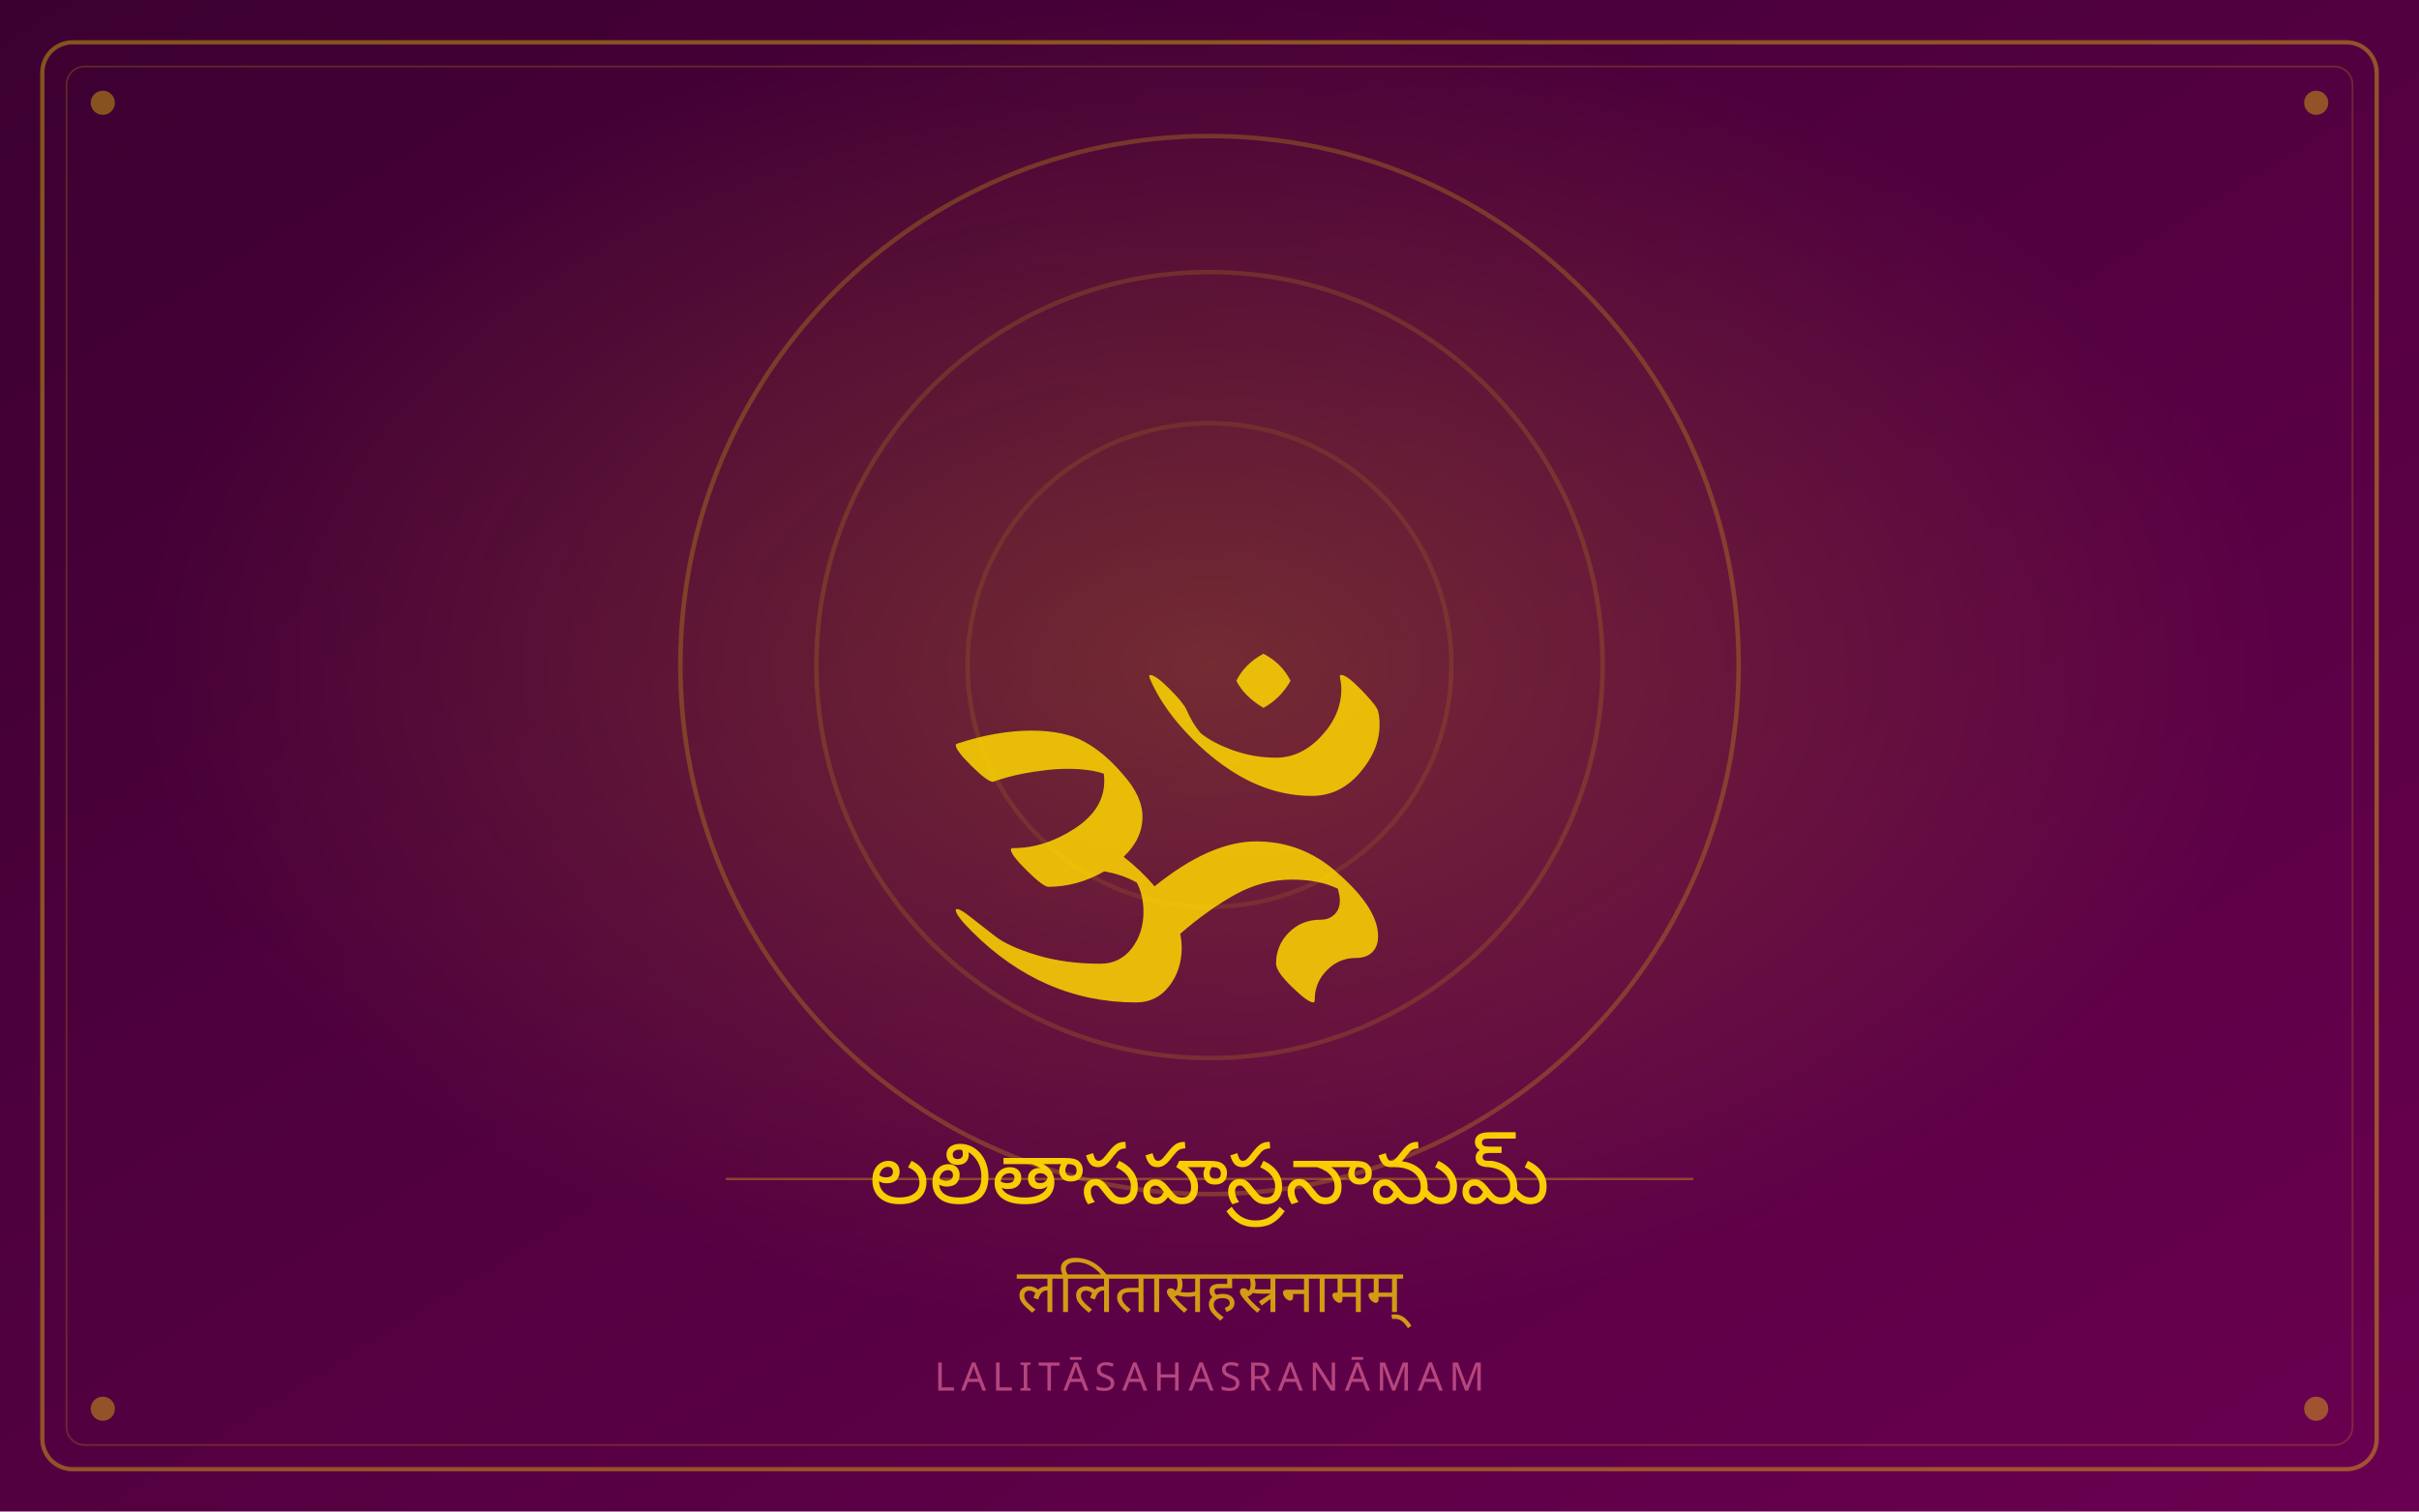
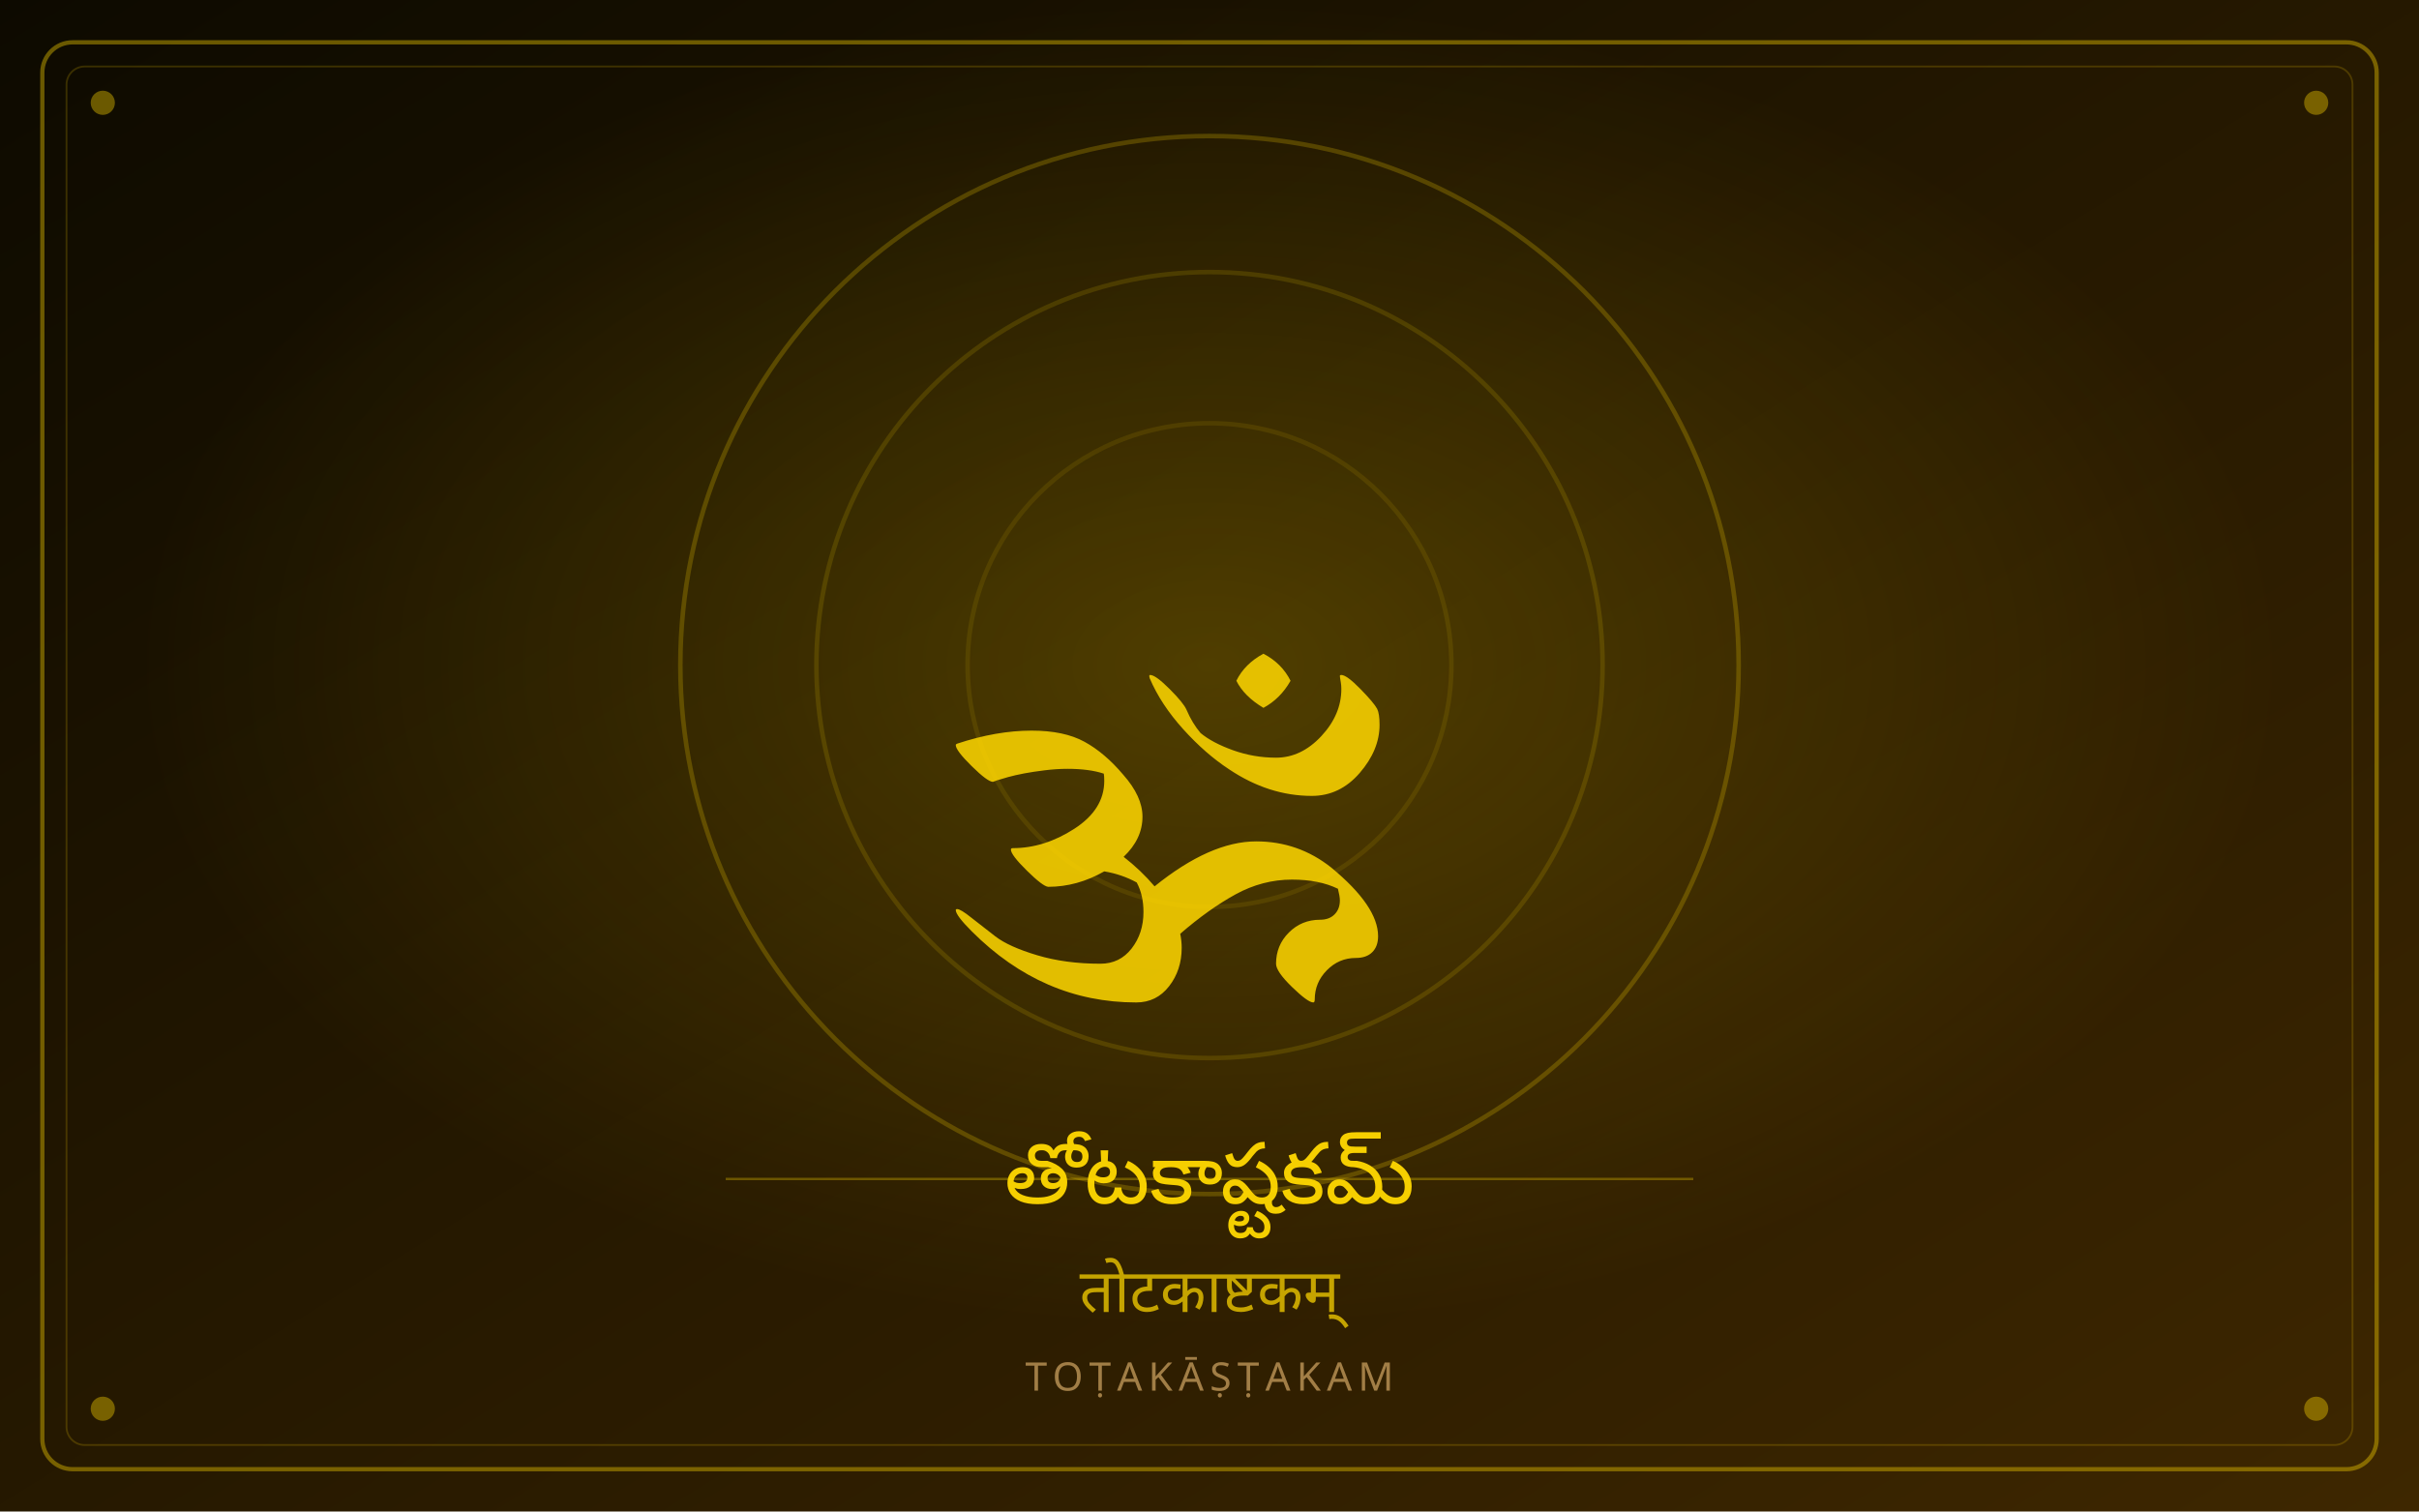
<svg xmlns="http://www.w3.org/2000/svg" viewBox="0 0 800 500" width="800" height="500">
  <defs>
    <linearGradient id="bg" x1="0%" y1="0%" x2="100%" y2="100%">
-       <stop offset="0%" stop-color="#3B0030" />
-       <stop offset="100%" stop-color="#6A0050" />
+       <stop offset="0%" stop-color="#0D0A00" />
+       <stop offset="100%" stop-color="#3E2700" />
    </linearGradient>
    <radialGradient id="glow" cx="50%" cy="44%" r="44%">
      <stop offset="0%" stop-color="#FFD700" stop-opacity="0.20" />
      <stop offset="100%" stop-color="#FFD700" stop-opacity="0" />
    </radialGradient>
    <filter id="blur4">
      <feGaussianBlur stdDeviation="4" />
    </filter>
    <filter id="blur8">
      <feGaussianBlur stdDeviation="8" />
    </filter>
  </defs>
  <rect width="800" height="500" fill="url(#bg)" />
  <rect width="800" height="500" fill="url(#glow)" />
  <rect x="14" y="14" width="772" height="472" rx="10" fill="none" stroke="#FFD700" stroke-width="1.4" stroke-opacity="0.38" />
  <rect x="22" y="22" width="756" height="456" rx="6" fill="none" stroke="#FFD700" stroke-width="0.6" stroke-opacity="0.18" />
  <circle cx="34" cy="34" r="4" fill="#FFD700" fill-opacity="0.38" />
  <circle cx="766" cy="34" r="4" fill="#FFD700" fill-opacity="0.38" />
  <circle cx="34" cy="466" r="4" fill="#FFD700" fill-opacity="0.38" />
  <circle cx="766" cy="466" r="4" fill="#FFD700" fill-opacity="0.38" />
  <circle cx="400" cy="220" r="175" fill="none" stroke="#FFD700" stroke-width="1.5" stroke-opacity="0.22" />
  <circle cx="400" cy="220" r="130" fill="none" stroke="#FFD700" stroke-width="1.5" stroke-opacity="0.14" />
  <circle cx="400" cy="220" r="80" fill="none" stroke="#FFD700" stroke-width="1.5" stroke-opacity="0.1" />
  <text x="400" y="280" text-anchor="middle" dominant-baseline="middle" font-size="160" fill="#FFD700" fill-opacity="0.85" font-family="serif">ॐ</text>
  <line x1="240" y1="390" x2="560" y2="390" stroke="#FFD700" stroke-width="0.8" stroke-opacity="0.30" />
-   <text x="400" y="398" text-anchor="middle" font-size="28" fill="#FFD700" fill-opacity="0.95" font-family="'Noto Sans Telugu',serif">లలితాసహస్రనామమ్</text>
-   <text x="400" y="434" text-anchor="middle" font-size="20" fill="#FFD700" fill-opacity="0.72" font-family="'Noto Sans Devanagari',serif">ललितासहस्रनामम्</text>
-   <text x="400" y="460" text-anchor="middle" font-size="13" fill="#FF80AB" fill-opacity="0.55" font-family="sans-serif" letter-spacing="2">LALITĀSAHASRANĀMAM</text>
+   <text x="400" y="398" text-anchor="middle" font-size="28" fill="#FFD700" fill-opacity="0.95" font-family="'Noto Sans Telugu',serif">తోటకాష్టకమ్</text>
+   <text x="400" y="434" text-anchor="middle" font-size="20" fill="#FFD700" fill-opacity="0.72" font-family="'Noto Sans Devanagari',serif">तोटकाष्टकम्</text>
+   <text x="400" y="460" text-anchor="middle" font-size="13" fill="#FFCC80" fill-opacity="0.55" font-family="sans-serif" letter-spacing="2">TOṬAKĀṢṬAKAM</text>
</svg>
